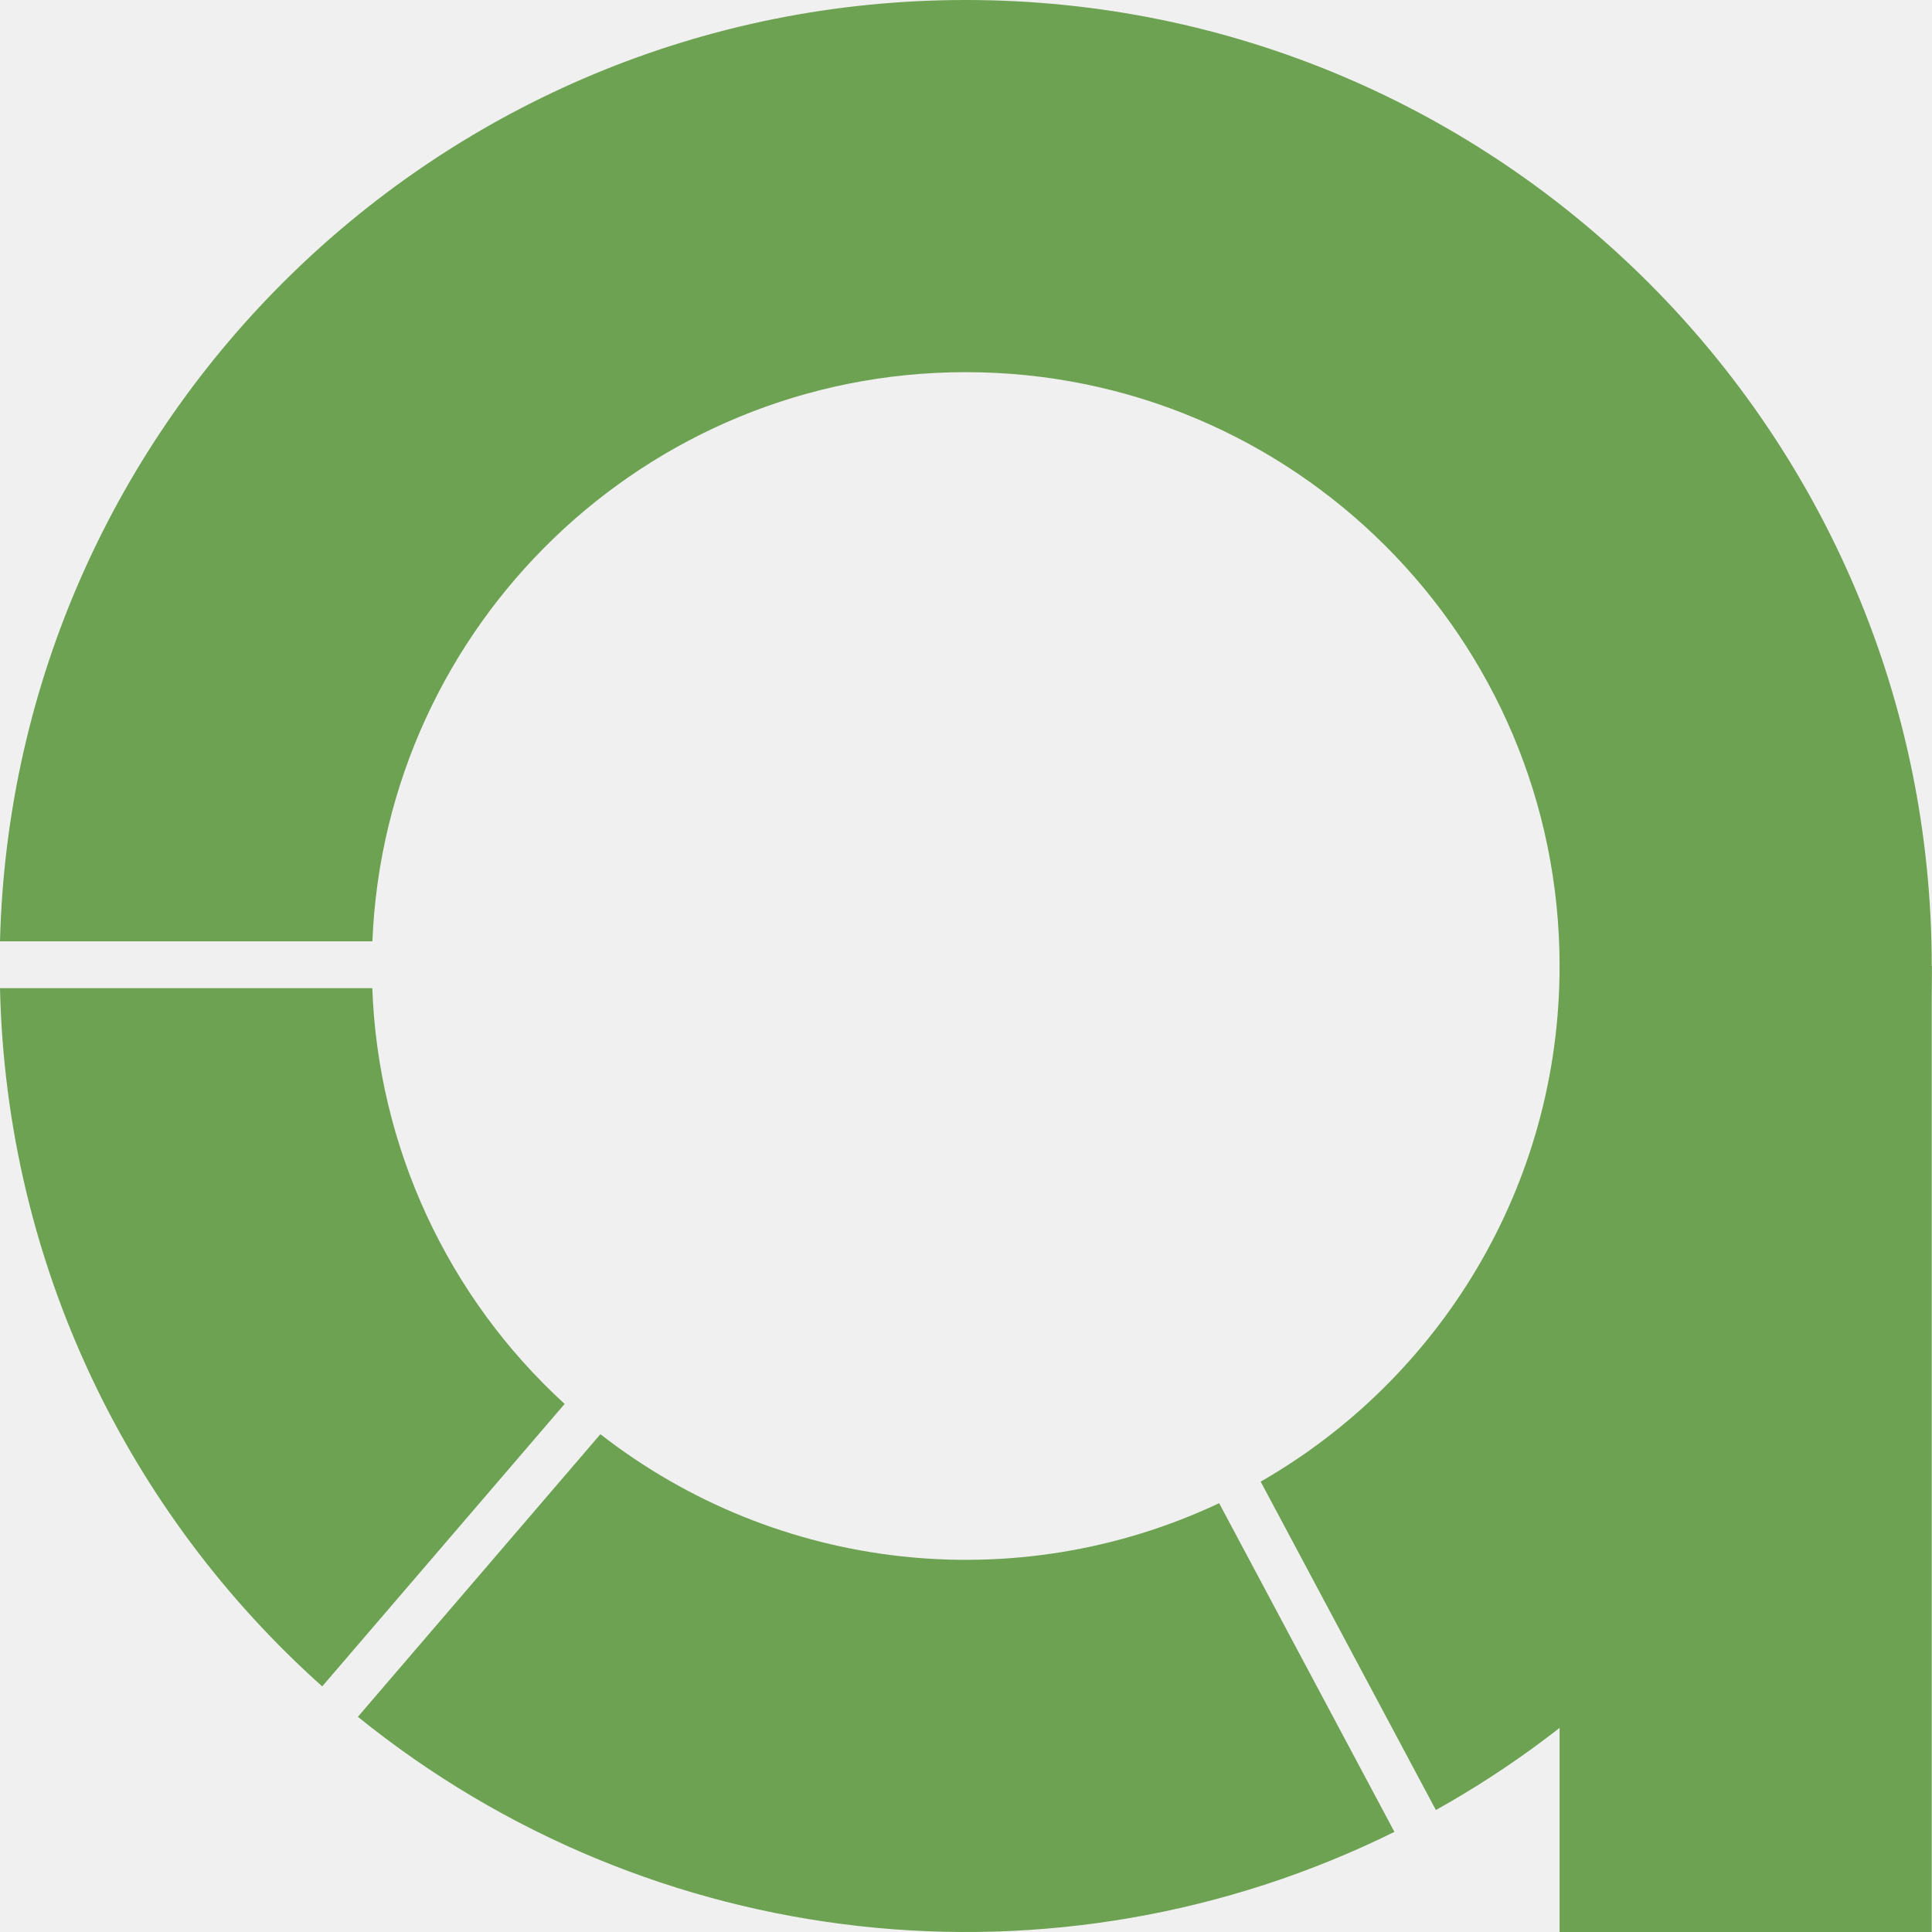
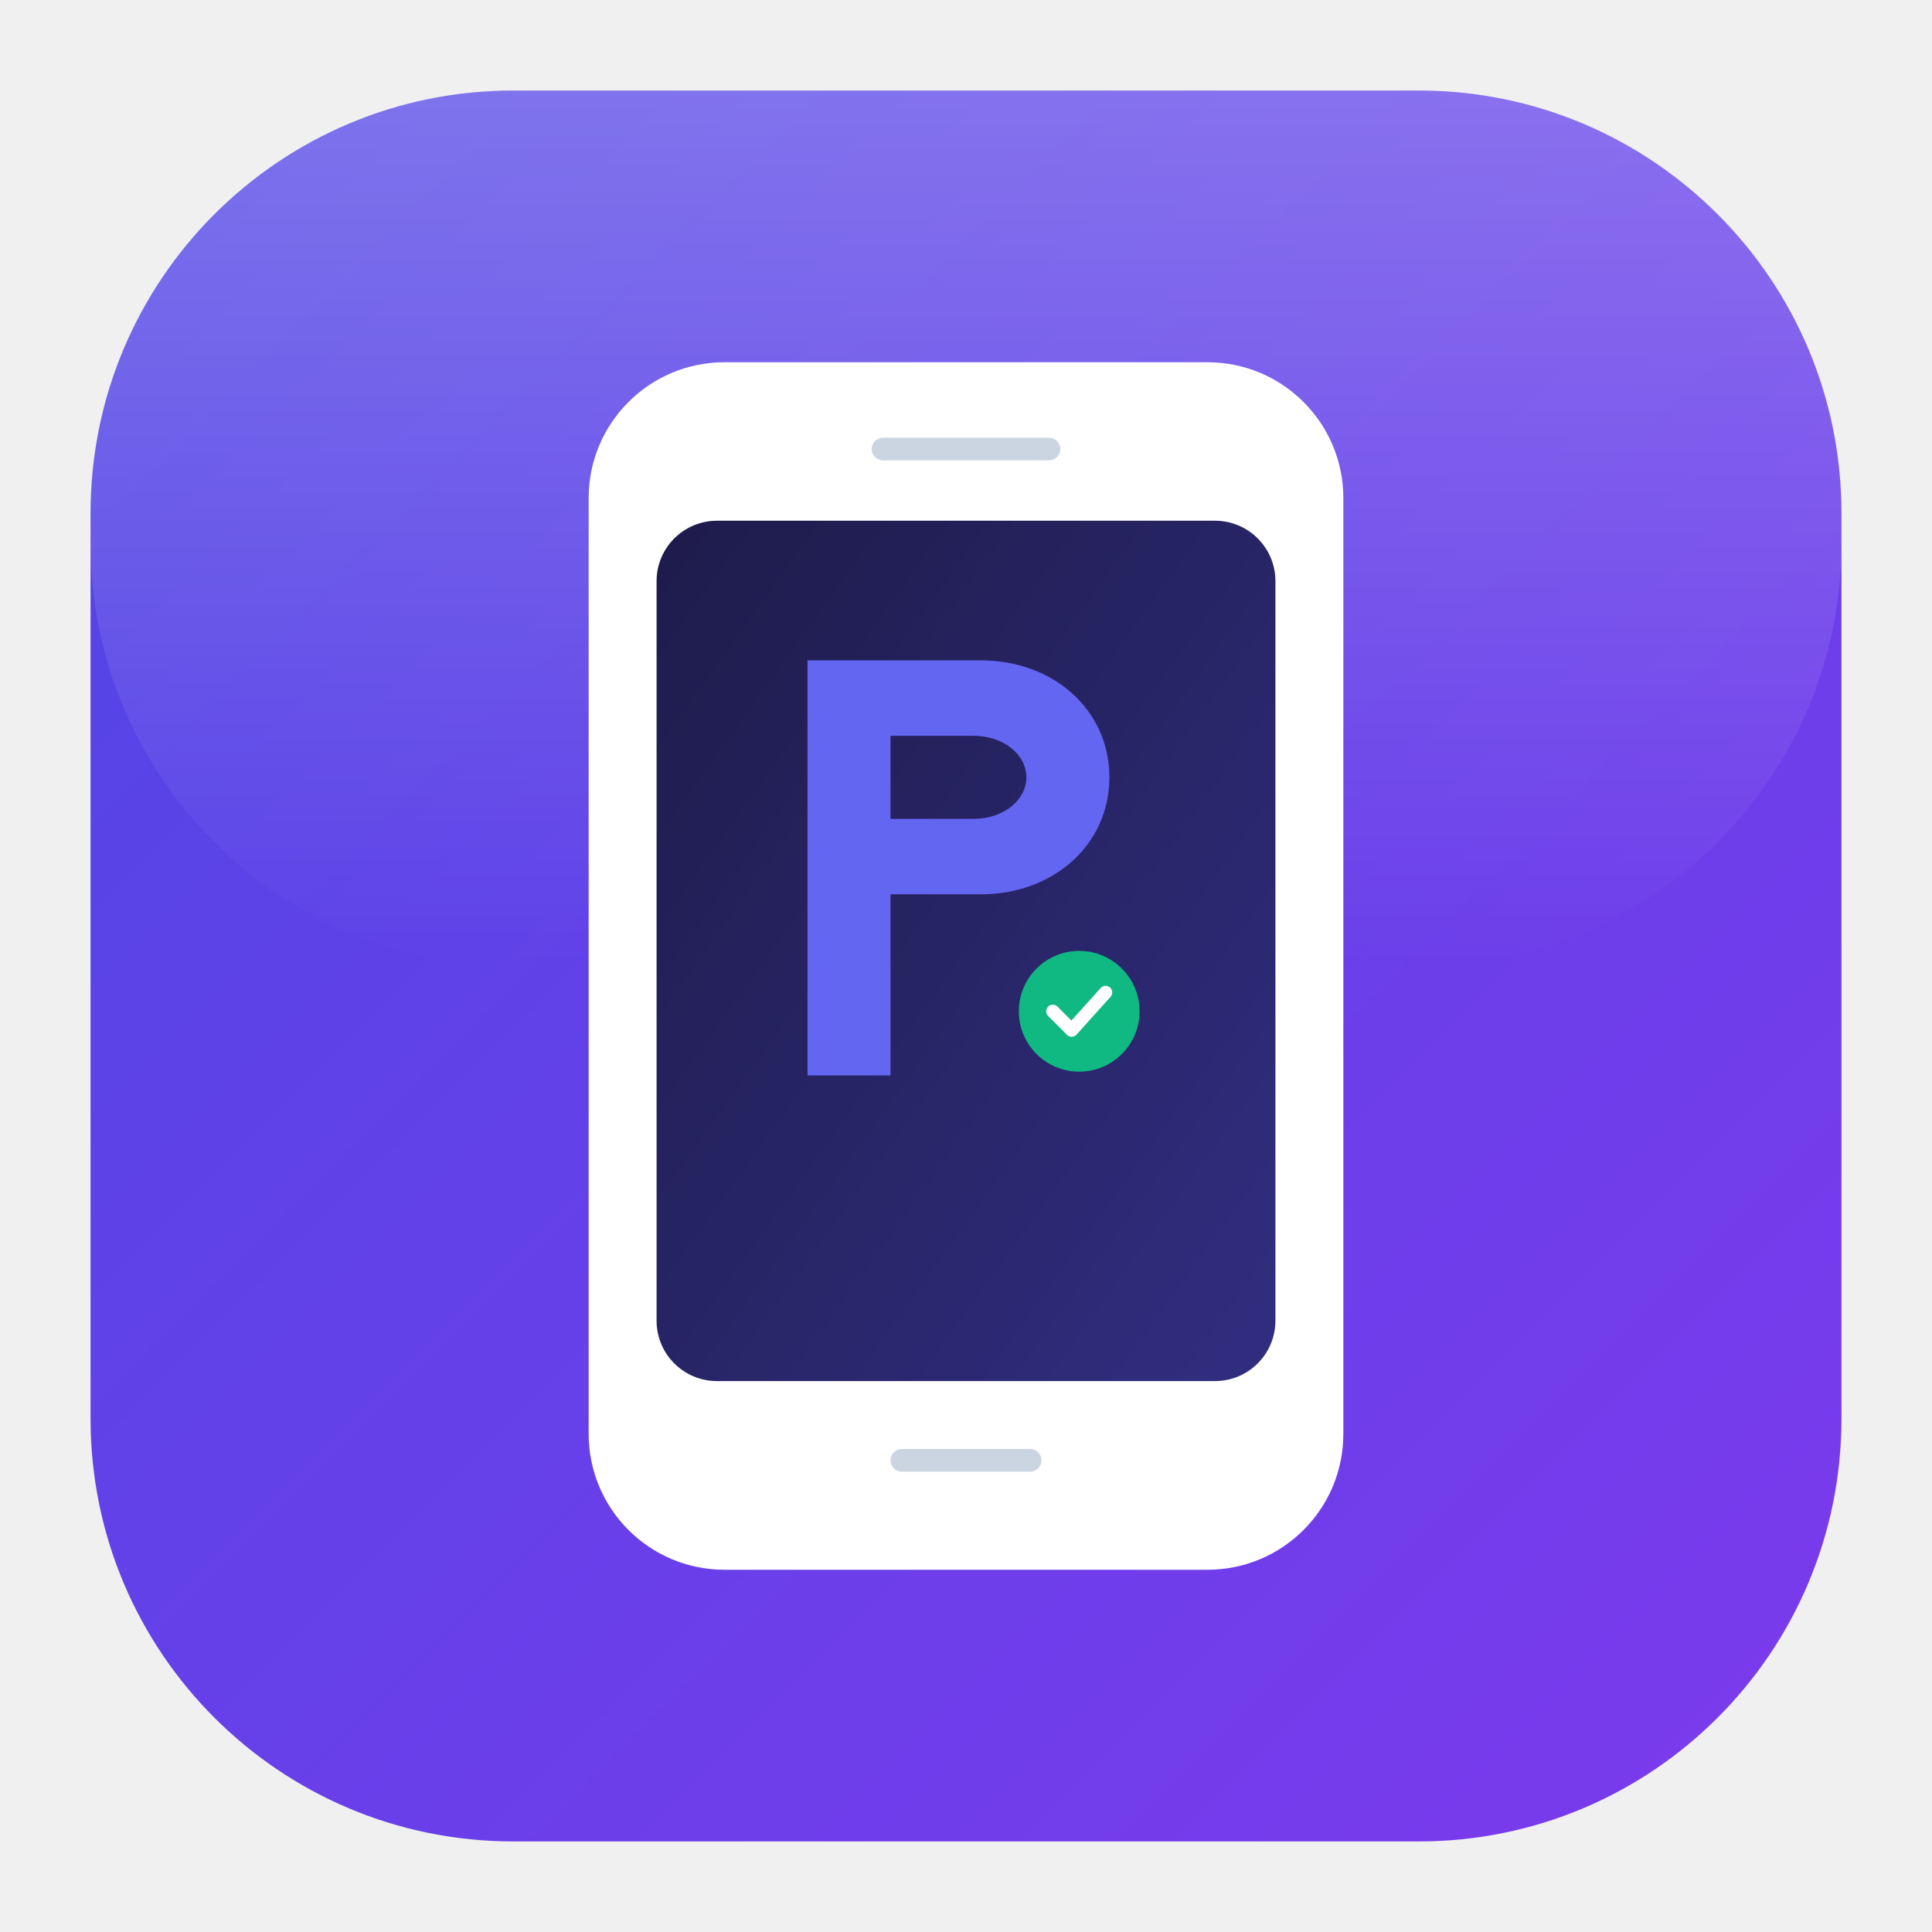
- <svg xmlns="http://www.w3.org/2000/svg" viewBox="0 0 1000 1000.14">
+ <svg xmlns="http://www.w3.org/2000/svg" viewBox="0 0 512 512" width="100%" height="100%">
  <defs>
-     <style>.cls-1{fill:#6da252;}</style>
+     <linearGradient id="pfGrad" x1="0%" y1="0%" x2="100%" y2="100%">
+       <stop offset="0%" stop-color="#4F46E5" />
+       <stop offset="100%" stop-color="#7C3AED" />
+     </linearGradient>
+     <linearGradient id="glowGrad" x1="0%" y1="0%" x2="0%" y2="100%">
+       <stop offset="0%" stop-color="#FFFFFF" stop-opacity="0.25" />
+       <stop offset="100%" stop-color="#FFFFFF" stop-opacity="0" />
+     </linearGradient>
+     <linearGradient id="screenGrad" x1="0%" y1="0%" x2="100%" y2="100%">
+       <stop offset="0%" stop-color="#1E1B4B" />
+       <stop offset="100%" stop-color="#312E81" />
+     </linearGradient>
  </defs>
-   <g id="Layer_2" data-name="Layer 2">
-     <g id="Layer_1-2" data-name="Layer 1">
-       <path class="cls-1" d="M292.3,726.77a306.59,306.59,0,0,1-99.57-215.22H0C3.23,655.16,67,783.81,166.8,873Z" />
-       <path class="cls-1" d="M499.93,0C228,0,6.8,217,0,487.29H192.78c6.7-163.86,141.65-294.63,307.15-294.63,169.78,0,307.42,137.63,307.42,307.41C807.35,614.28,745.06,714,652.61,767L743.31,937C896.44,851.54,1000,687.89,1000,500.07,1000,223.89,776.11,0,499.93,0" />
-       <path class="cls-1" d="M631.11,778.16a307.73,307.73,0,0,1-320.3-35.72L185.27,888.74a500.46,500.46,0,0,0,536.58,59.57Z" />
-       <rect class="cls-1" x="807.35" y="500.07" width="192.65" height="500.07" />
-     </g>
-   </g>
+   <rect x="24" y="24" width="464" height="464" rx="112" fill="url(#pfGrad)" />
+   <rect x="24" y="24" width="464" height="232" rx="112" fill="url(#glowGrad)" />
+   <rect x="156" y="96" width="200" height="320" rx="36" fill="#FFFFFF" />
+   <rect x="174" y="138" width="164" height="228" rx="16" fill="url(#screenGrad)" />
+   <path d="M214 175 H260 C279 175 294 188 294 206 C294 224 279 237 260 237 H236 V285 H214 V175 Z M236 195 V217 H258 C266 217 272 212 272 206 C272 200 266 195 258 195 H236 Z" fill="#6366F1" />
+   <circle cx="286" cy="268" r="16" fill="#10B981" />
+   <path d="M279 268 L284 273 L293 263" stroke="#FFFFFF" stroke-width="3.5" stroke-linecap="round" stroke-linejoin="round" fill="none" />
+   <rect x="231" y="116" width="50" height="6" rx="3" fill="#CBD5E1" />
+   <rect x="236" y="384" width="40" height="6" rx="3" fill="#CBD5E1" />
</svg>
